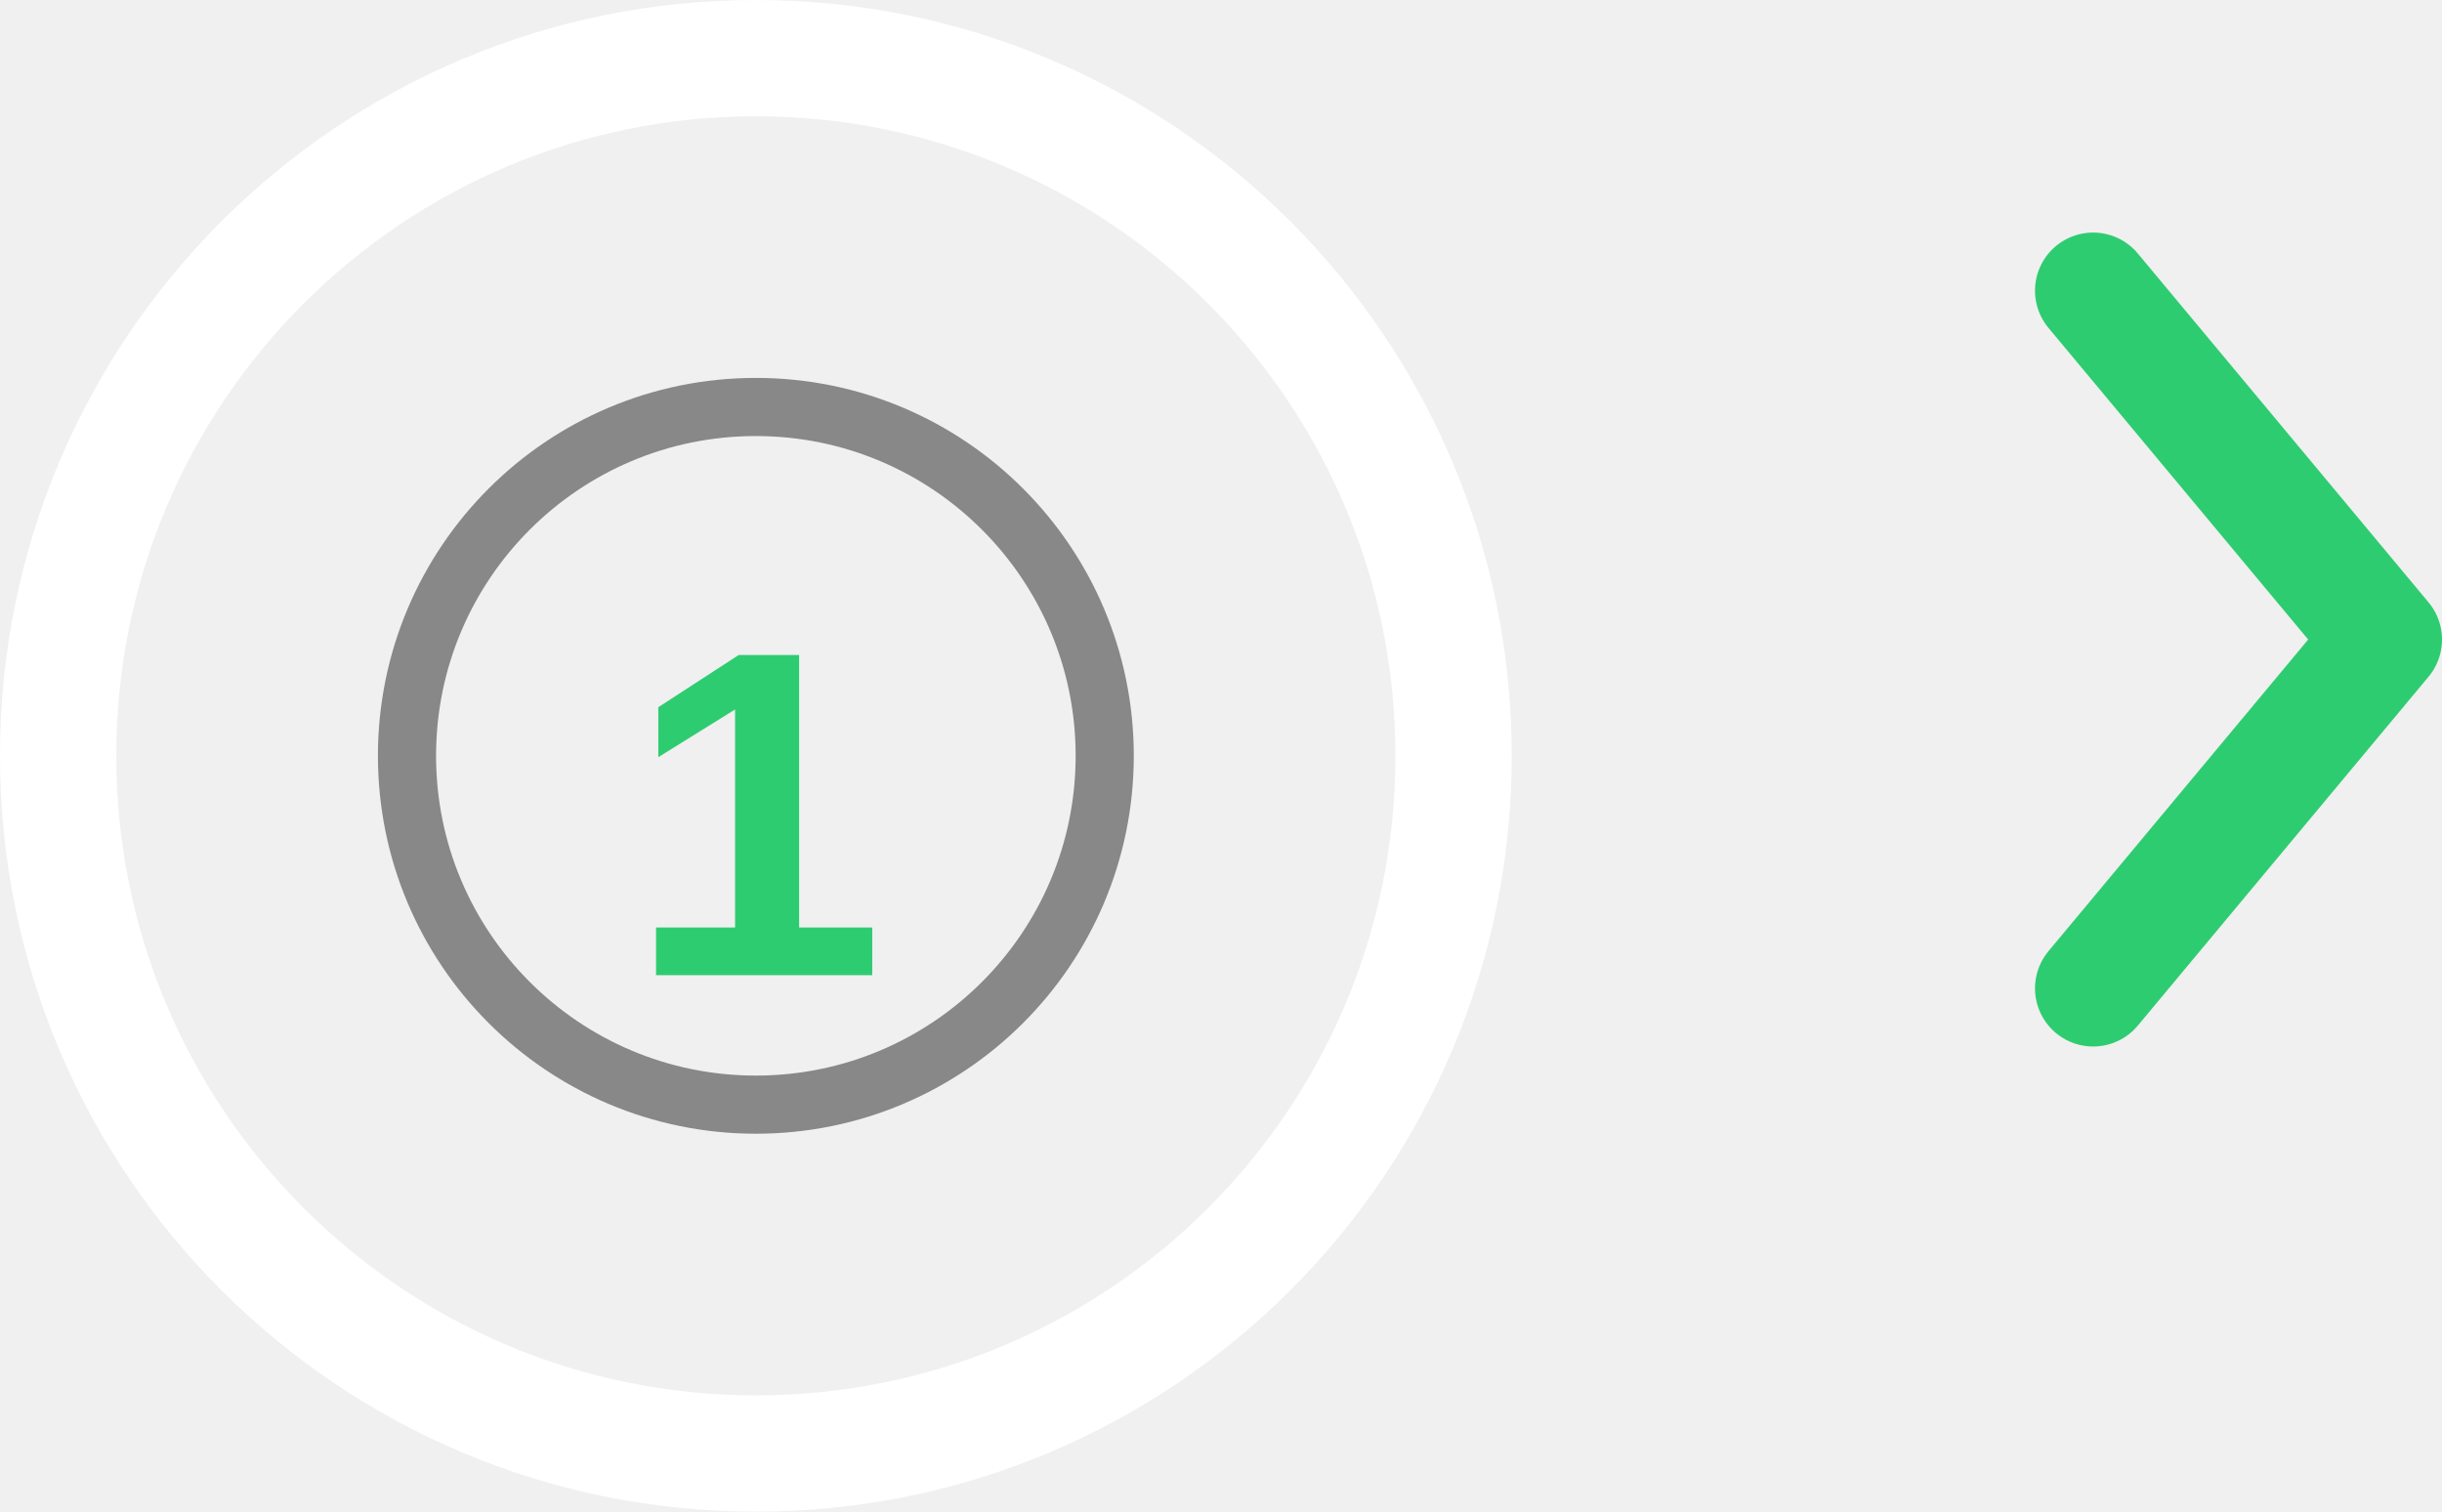
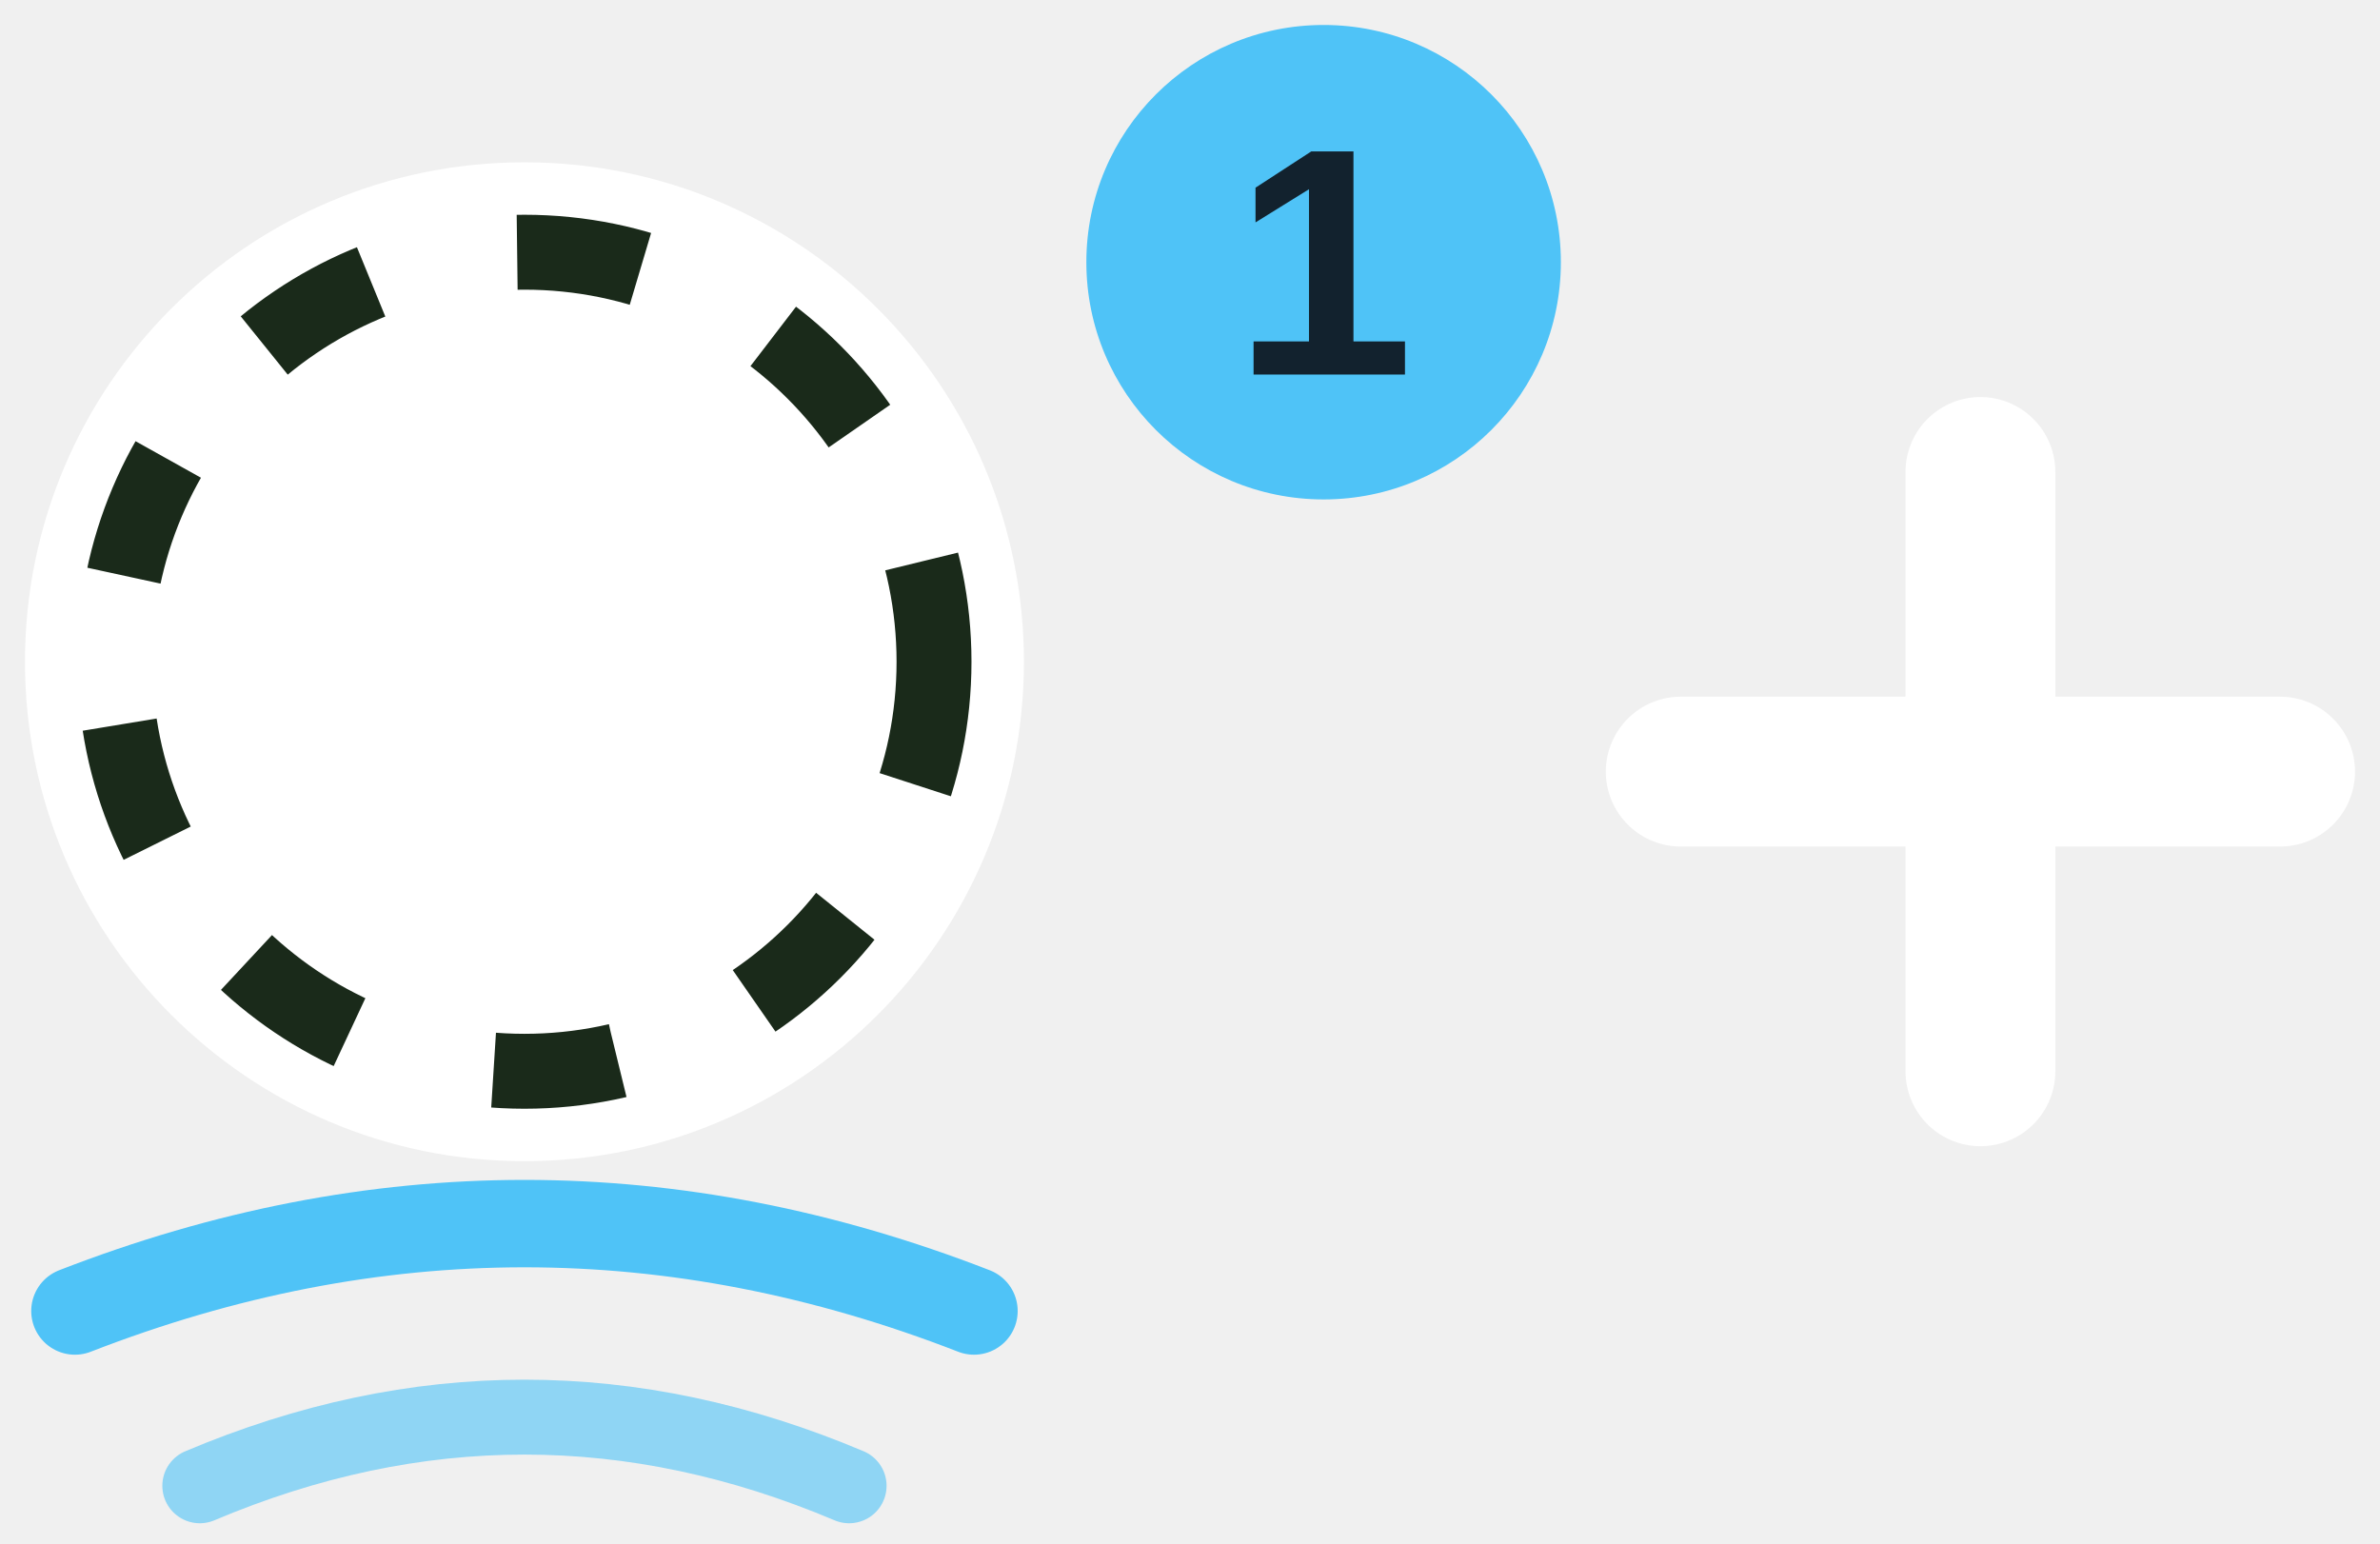
- <svg xmlns="http://www.w3.org/2000/svg" viewBox="0 0 84 52" stroke-width="0.5" stroke="#fff" fill="#fff">
-   <circle cx="26" cy="26" r="24" fill="none" stroke="#ffffff" stroke-width="4" />
-   <circle cx="26" cy="26" r="12" fill="none" stroke="#888888" stroke-width="2" />
-   <text x="26" y="28" text-anchor="middle" dominant-baseline="central" fill="#2ecc71" font-family="Arial, sans-serif" font-size="16" font-weight="bold" stroke="none">1</text>
-   <polyline points="72,34 82,22 72,10" fill="none" stroke="#2ecc71" stroke-width="4" stroke-linecap="round" stroke-linejoin="round" />
+ <svg xmlns="http://www.w3.org/2000/svg" viewBox="0 0 95.3 61.8">
+   <defs>
+     
+   </defs>
+   <g transform="translate(-17 -5.5)">
+     <circle cx="38" cy="32" r="20" fill="#ffffff" />
+     <circle cx="38" cy="32" r="16.4" fill="none" stroke="#1a2a1a" stroke-width="3" stroke-dasharray="5 6" />
+     <circle cx="38" cy="32" r="9.0" fill="#ffffff" />
+     <path d="M20 58 Q38 51 56 58" fill="none" stroke="#4fc3f7" stroke-width="3.5" stroke-linecap="round" />
+     <path d="M25 65 Q38 59.5 51 65" fill="none" stroke="#4fc3f7" stroke-width="3" stroke-linecap="round" opacity="0.6" />
+     <circle cx="70" cy="16" r="9.5" fill="#4fc3f7" />
+     <text x="70" y="20.5" font-family="Arial, sans-serif" font-size="13" font-weight="bold" fill="#12222e" text-anchor="middle" stroke="none">1</text>
+     <path d="M84.3 36.4h24M96.3 24.4v24" fill="none" stroke="#ffffff" stroke-width="6" stroke-linecap="round" />
+   </g>
</svg>
